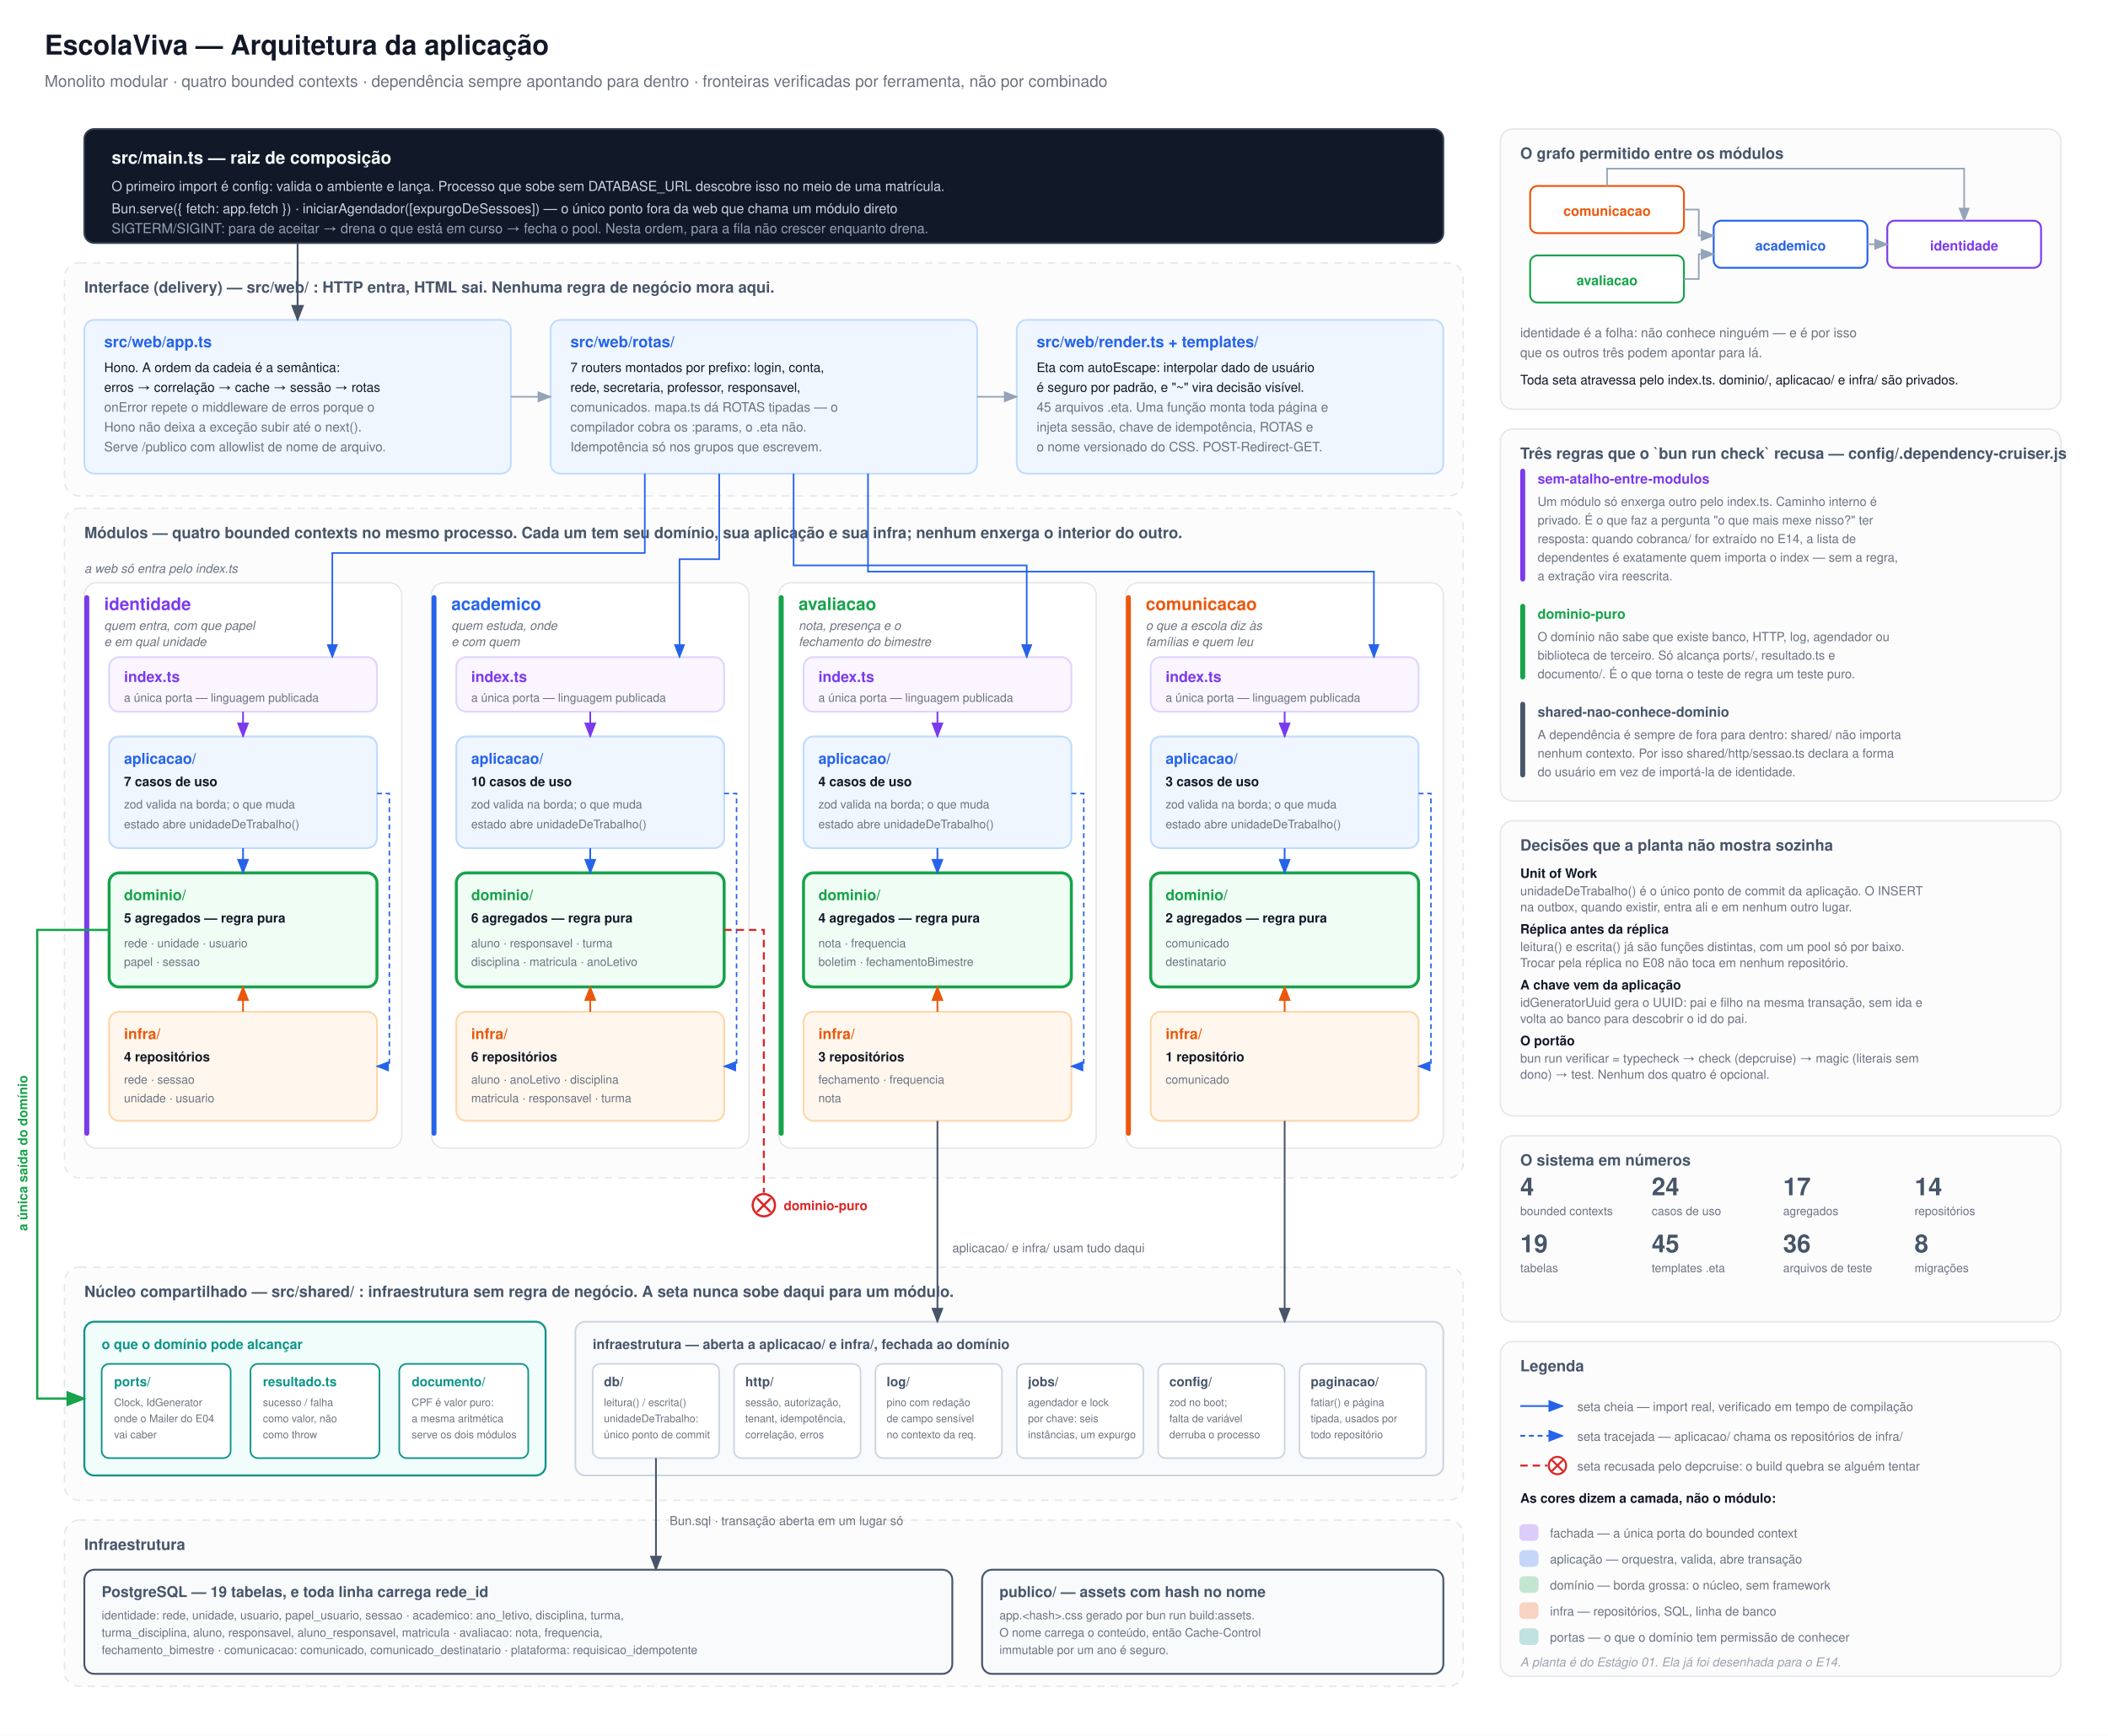
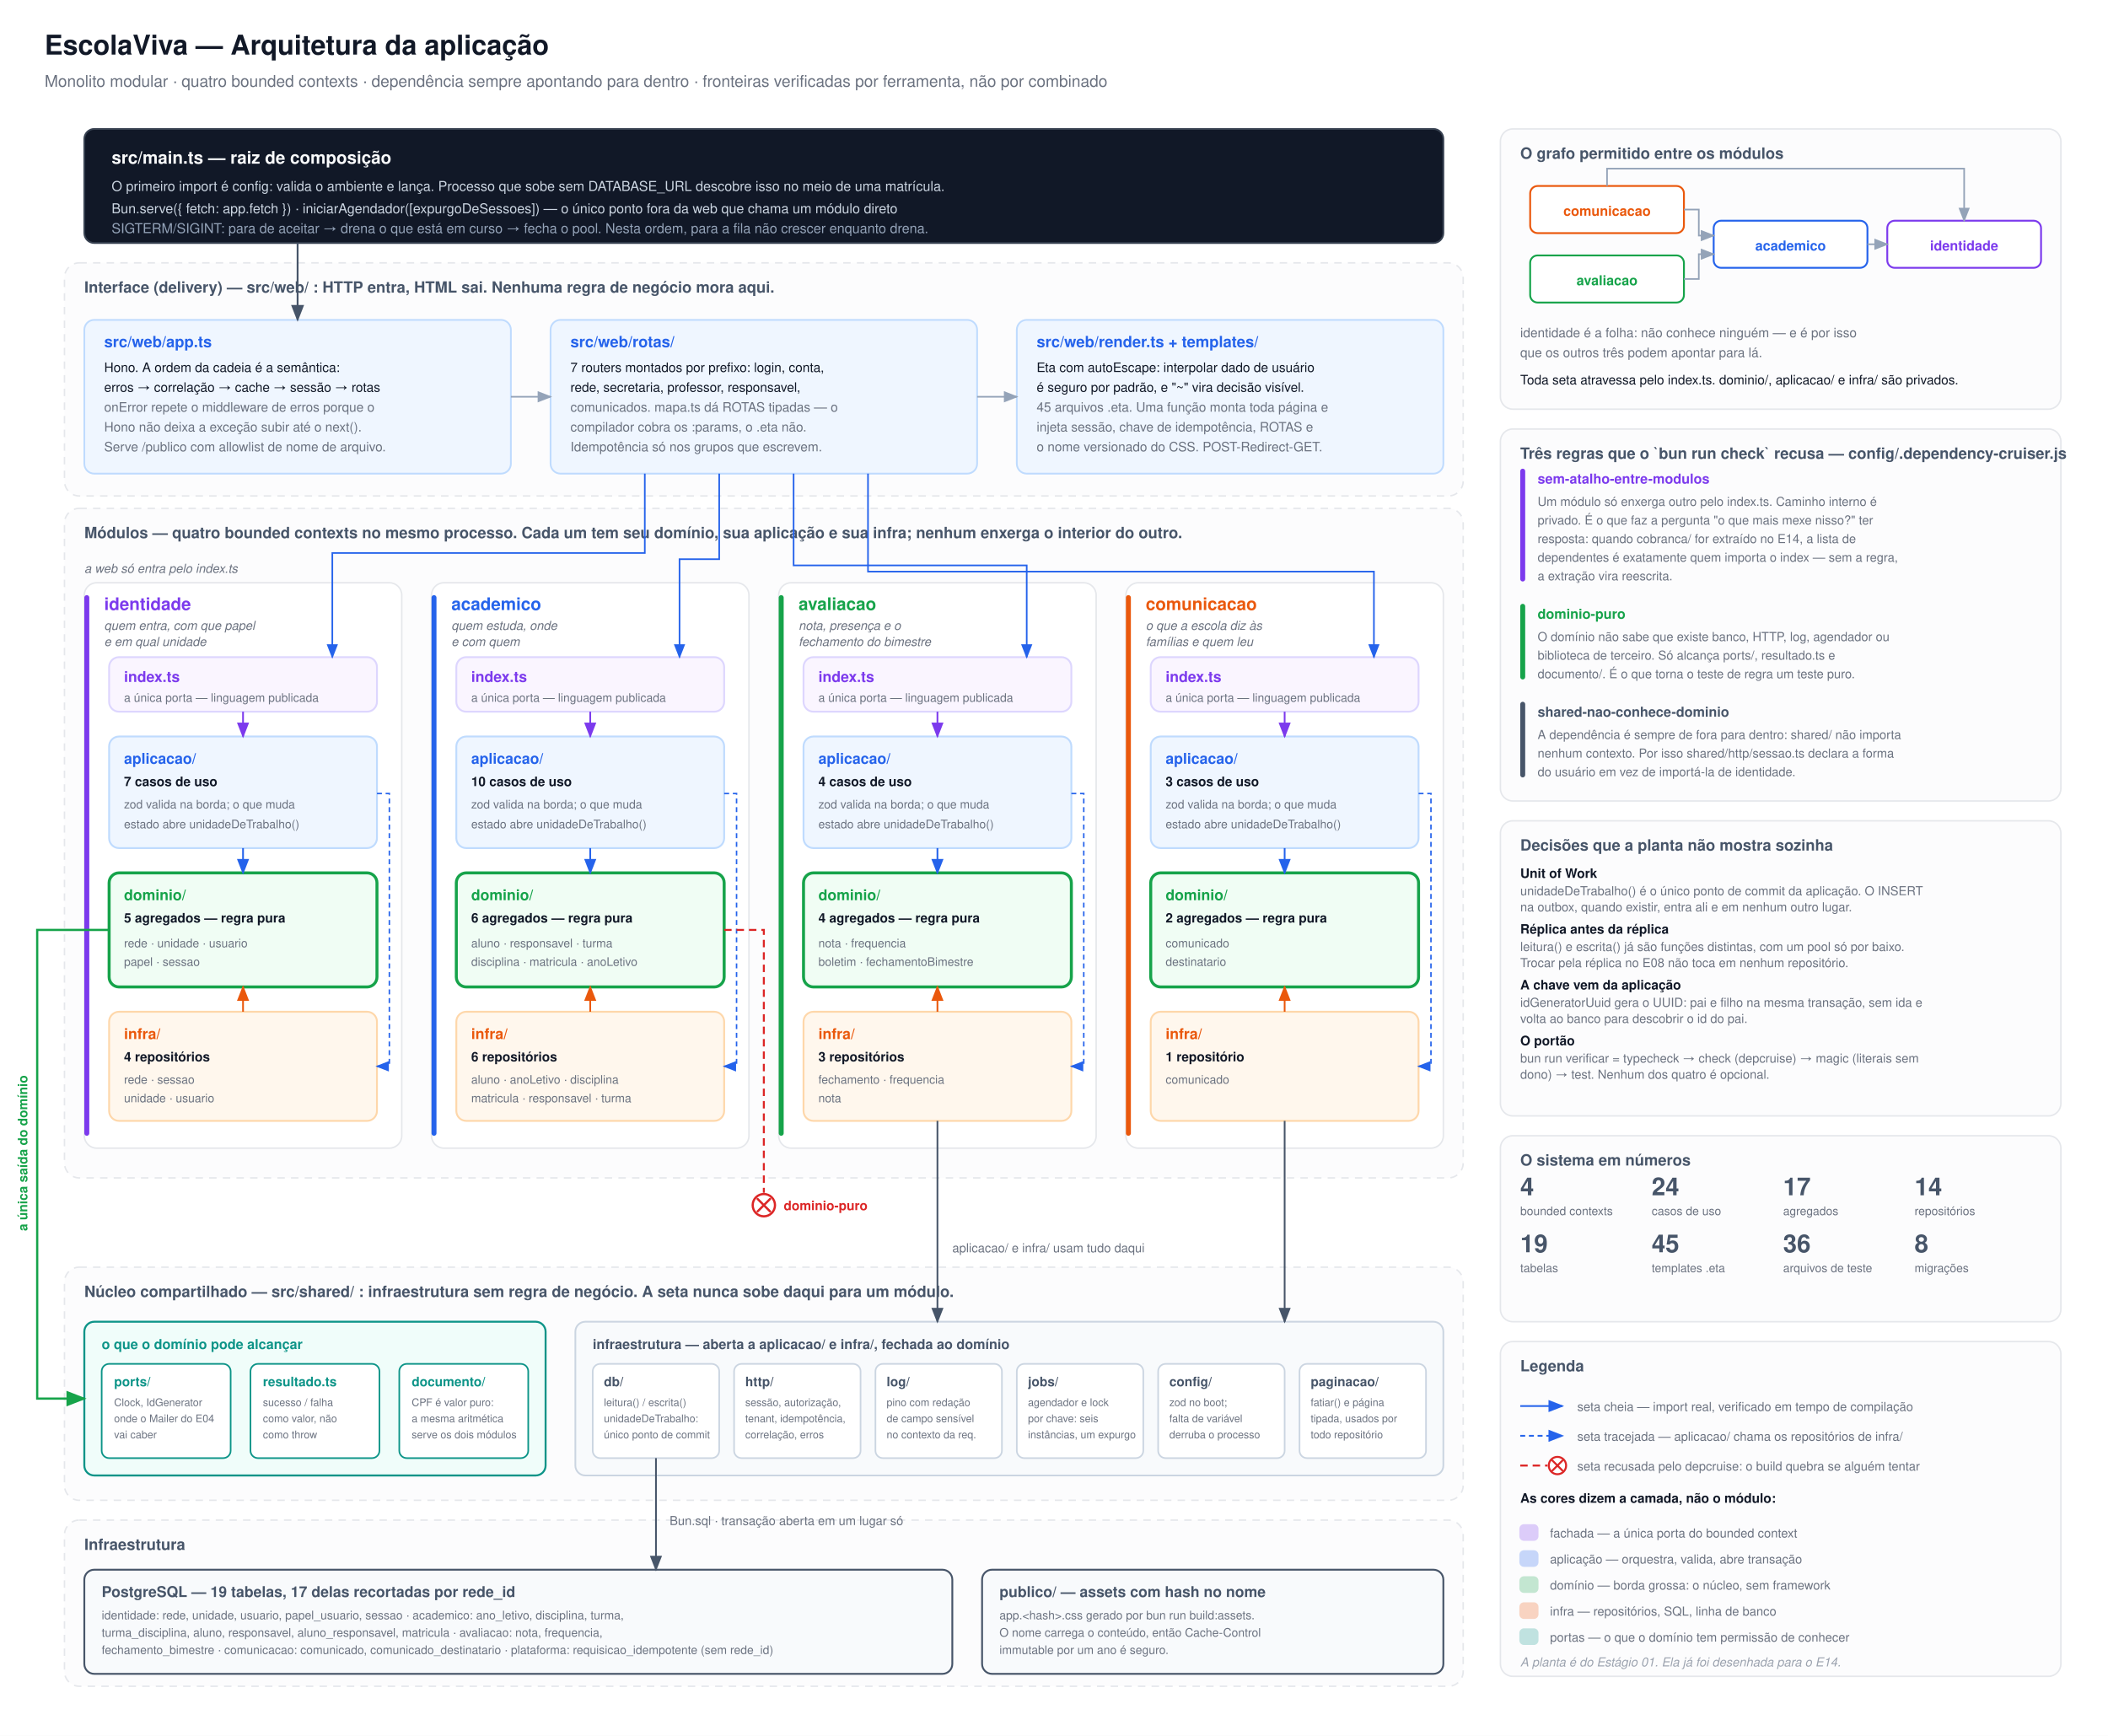
<svg xmlns="http://www.w3.org/2000/svg" viewBox="0 0 1700 1400" width="1700" height="1400">
  <defs>
    <style>text { font-family: 'Helvetica Neue', Helvetica, Arial, sans-serif; }</style>
    <marker id="seta-94a3b8" markerWidth="9" markerHeight="7" refX="8" refY="3.5" orient="auto">
      <polygon points="0 0, 9 3.5, 0 7" fill="#94a3b8" />
    </marker>
    <marker id="seta-dc2626" markerWidth="9" markerHeight="7" refX="8" refY="3.5" orient="auto">
      <polygon points="0 0, 9 3.5, 0 7" fill="#dc2626" />
    </marker>
    <marker id="seta-0d9488" markerWidth="9" markerHeight="7" refX="8" refY="3.5" orient="auto">
      <polygon points="0 0, 9 3.5, 0 7" fill="#0d9488" />
    </marker>
    <marker id="seta-2563eb" markerWidth="9" markerHeight="7" refX="8" refY="3.5" orient="auto">
      <polygon points="0 0, 9 3.5, 0 7" fill="#2563eb" />
    </marker>
    <marker id="seta-7c3aed" markerWidth="9" markerHeight="7" refX="8" refY="3.5" orient="auto">
      <polygon points="0 0, 9 3.5, 0 7" fill="#7c3aed" />
    </marker>
    <marker id="seta-16a34a" markerWidth="9" markerHeight="7" refX="8" refY="3.5" orient="auto">
      <polygon points="0 0, 9 3.5, 0 7" fill="#16a34a" />
    </marker>
    <marker id="seta-ea580c" markerWidth="9" markerHeight="7" refX="8" refY="3.5" orient="auto">
      <polygon points="0 0, 9 3.5, 0 7" fill="#ea580c" />
    </marker>
    <marker id="seta-475569" markerWidth="9" markerHeight="7" refX="8" refY="3.5" orient="auto">
      <polygon points="0 0, 9 3.5, 0 7" fill="#475569" />
    </marker>
    <marker id="seta-111827" markerWidth="9" markerHeight="7" refX="8" refY="3.5" orient="auto">
      <polygon points="0 0, 9 3.5, 0 7" fill="#111827" />
    </marker>
  </defs>
  <rect x="0" y="0" width="1700" height="1400" fill="#ffffff" />
  <text x="36" y="44" font-size="22" fill="#111827" font-weight="600" text-anchor="start">EscolaViva — Arquitetura da aplicação</text>
  <text x="36" y="70" font-size="13" fill="#6b7280" font-weight="400" text-anchor="start">Monolito modular · quatro bounded contexts · dependência sempre apontando para dentro · fronteiras verificadas por ferramenta, não por combinado</text>
  <rect x="68" y="104" width="1096" height="92" rx="8" ry="8" fill="#111827" stroke="#374151" stroke-width="1.4" />
  <text x="90" y="132" font-size="14" fill="#f9fafb" font-weight="600" text-anchor="start">src/main.ts — raiz de composição</text>
  <text x="90" y="154" font-size="11" fill="#cbd5e1" font-weight="400" text-anchor="start">O primeiro import é config: valida o ambiente e lança. Processo que sobe sem DATABASE_URL descobre isso no meio de uma matrícula.</text>
  <text x="90" y="172" font-size="11" fill="#cbd5e1" font-weight="400" text-anchor="start">Bun.serve({ fetch: app.fetch })   ·   iniciarAgendador([expurgoDeSessoes]) — o único ponto fora da web que chama um módulo direto</text>
  <text x="90" y="188" font-size="11" fill="#94a3b8" font-weight="400" text-anchor="start">SIGTERM/SIGINT: para de aceitar → drena o que está em curso → fecha o pool. Nesta ordem, para a fila não crescer enquanto drena.</text>
  <rect x="52" y="212" width="1128" height="188" rx="12" ry="12" fill="#fcfcfd" stroke="#e5e7eb" stroke-width="1.2" stroke-dasharray="6,5" data-graph-role="container" />
  <text x="68" y="236" font-size="12.5" fill="#475569" font-weight="600" text-anchor="start">Interface (delivery) — src/web/ : HTTP entra, HTML sai. Nenhuma regra de negócio mora aqui.</text>
  <rect x="68" y="258" width="344" height="124" rx="8" ry="8" fill="#eff6ff" stroke="#bfdbfe" stroke-width="1.4" />
  <text x="84" y="280" font-size="12.5" fill="#2563eb" font-weight="600" text-anchor="start">src/web/app.ts</text>
  <text x="84" y="300" font-size="10.5" fill="#111827" font-weight="400" text-anchor="start">Hono. A ordem da cadeia é a semântica:</text>
  <text x="84" y="316" font-size="10.5" fill="#111827" font-weight="400" text-anchor="start">erros → correlação → cache → sessão → rotas</text>
  <text x="84" y="332" font-size="10.5" fill="#6b7280" font-weight="400" text-anchor="start">onError repete o middleware de erros porque o</text>
  <text x="84" y="348" font-size="10.5" fill="#6b7280" font-weight="400" text-anchor="start">Hono não deixa a exceção subir até o next().</text>
  <text x="84" y="364" font-size="10.5" fill="#6b7280" font-weight="400" text-anchor="start">Serve /publico com allowlist de nome de arquivo.</text>
  <rect x="444" y="258" width="344" height="124" rx="8" ry="8" fill="#eff6ff" stroke="#bfdbfe" stroke-width="1.4" />
  <text x="460" y="280" font-size="12.5" fill="#2563eb" font-weight="600" text-anchor="start">src/web/rotas/</text>
  <text x="460" y="300" font-size="10.5" fill="#111827" font-weight="400" text-anchor="start">7 routers montados por prefixo: login, conta,</text>
  <text x="460" y="316" font-size="10.5" fill="#111827" font-weight="400" text-anchor="start">rede, secretaria, professor, responsavel,</text>
  <text x="460" y="332" font-size="10.5" fill="#6b7280" font-weight="400" text-anchor="start">comunicados. mapa.ts dá ROTAS tipadas — o</text>
  <text x="460" y="348" font-size="10.5" fill="#6b7280" font-weight="400" text-anchor="start">compilador cobra os :params, o .eta não.</text>
  <text x="460" y="364" font-size="10.5" fill="#6b7280" font-weight="400" text-anchor="start">Idempotência só nos grupos que escrevem.</text>
  <rect x="820" y="258" width="344" height="124" rx="8" ry="8" fill="#eff6ff" stroke="#bfdbfe" stroke-width="1.4" />
  <text x="836" y="280" font-size="12.5" fill="#2563eb" font-weight="600" text-anchor="start">src/web/render.ts + templates/</text>
  <text x="836" y="300" font-size="10.5" fill="#111827" font-weight="400" text-anchor="start">Eta com autoEscape: interpolar dado de usuário</text>
  <text x="836" y="316" font-size="10.5" fill="#111827" font-weight="400" text-anchor="start">é seguro por padrão, e "~" vira decisão visível.</text>
  <text x="836" y="332" font-size="10.5" fill="#6b7280" font-weight="400" text-anchor="start">45 arquivos .eta. Uma função monta toda página e</text>
  <text x="836" y="348" font-size="10.5" fill="#6b7280" font-weight="400" text-anchor="start">injeta sessão, chave de idempotência, ROTAS e</text>
  <text x="836" y="364" font-size="10.5" fill="#6b7280" font-weight="400" text-anchor="start">o nome versionado do CSS. POST-Redirect-GET.</text>
  <path d="M 240,196 V 258" fill="none" stroke="#475569" stroke-width="1.5" marker-end="url(#seta-475569)" />
  <path d="M 412,320 H 444" fill="none" stroke="#94a3b8" stroke-width="1.3" marker-end="url(#seta-94a3b8)" />
  <path d="M 788,320 H 820" fill="none" stroke="#94a3b8" stroke-width="1.3" marker-end="url(#seta-94a3b8)" />
  <rect x="52" y="410" width="1128" height="540" rx="12" ry="12" fill="#fcfcfd" stroke="#e5e7eb" stroke-width="1.2" stroke-dasharray="6,5" data-graph-role="container" />
  <text x="68" y="434" font-size="12.5" fill="#475569" font-weight="600" text-anchor="start">Módulos — quatro bounded contexts no mesmo processo. Cada um tem seu domínio, sua aplicação e sua infra; nenhum enxerga o interior do outro.</text>
  <rect x="68" y="470" width="256" height="456" rx="10" ry="10" fill="#ffffff" stroke="#e5e7eb" stroke-width="1.2" data-graph-role="container" />
  <path d="M 70,482 V 914" stroke="#7c3aed" stroke-width="4" stroke-linecap="round" />
  <text x="84" y="492" font-size="14" fill="#7c3aed" font-weight="600" text-anchor="start">identidade</text>
  <text x="84" y="508" font-size="10" fill="#6b7280" font-weight="400" text-anchor="start" font-style="italic">quem entra, com que papel</text>
  <text x="84" y="521" font-size="10" fill="#6b7280" font-weight="400" text-anchor="start" font-style="italic">e em qual unidade</text>
  <rect x="88" y="530" width="216" height="44" rx="8" ry="8" fill="#faf5ff" stroke="#ddd6fe" stroke-width="1.5" />
  <text x="100" y="550" font-size="12" fill="#7c3aed" font-weight="600" text-anchor="start" font-family="ui-monospace, SFMono-Regular, Menlo, monospace">index.ts</text>
  <text x="100" y="566" font-size="9.5" fill="#6b7280" font-weight="400" text-anchor="start">a única porta — linguagem publicada</text>
  <rect x="88" y="594" width="216" height="90" rx="8" ry="8" fill="#eff6ff" stroke="#bfdbfe" stroke-width="1.5" />
  <text x="100" y="616" font-size="12" fill="#2563eb" font-weight="600" text-anchor="start" font-family="ui-monospace, SFMono-Regular, Menlo, monospace">aplicacao/</text>
  <text x="100" y="634" font-size="10.5" fill="#111827" font-weight="600" text-anchor="start">7 casos de uso</text>
  <text x="100" y="652" font-size="9.5" fill="#6b7280" font-weight="400" text-anchor="start">zod valida na borda; o que muda</text>
  <text x="100" y="668" font-size="9.5" fill="#6b7280" font-weight="400" text-anchor="start">estado abre unidadeDeTrabalho()</text>
  <rect x="88" y="704" width="216" height="92" rx="8" ry="8" fill="#f0fdf4" stroke="#16a34a" stroke-width="2.4" />
  <text x="100" y="726" font-size="12" fill="#16a34a" font-weight="600" text-anchor="start" font-family="ui-monospace, SFMono-Regular, Menlo, monospace">dominio/</text>
  <text x="100" y="744" font-size="10.5" fill="#111827" font-weight="600" text-anchor="start">5 agregados — regra pura</text>
  <text x="100" y="764" font-size="9.5" fill="#6b7280" font-weight="400" text-anchor="start">rede · unidade · usuario</text>
  <text x="100" y="779" font-size="9.5" fill="#6b7280" font-weight="400" text-anchor="start">papel · sessao</text>
  <rect x="88" y="816" width="216" height="88" rx="8" ry="8" fill="#fff7ed" stroke="#fed7aa" stroke-width="1.5" />
  <text x="100" y="838" font-size="12" fill="#ea580c" font-weight="600" text-anchor="start" font-family="ui-monospace, SFMono-Regular, Menlo, monospace">infra/</text>
  <text x="100" y="856" font-size="10.5" fill="#111827" font-weight="600" text-anchor="start">4 repositórios</text>
  <text x="100" y="874" font-size="9.5" fill="#6b7280" font-weight="400" text-anchor="start">rede · sessao</text>
  <text x="100" y="889" font-size="9.5" fill="#6b7280" font-weight="400" text-anchor="start">unidade · usuario</text>
  <path d="M 196,574 V 594" fill="none" stroke="#7c3aed" stroke-width="1.4" marker-end="url(#seta-7c3aed)" />
  <path d="M 196,684 V 704" fill="none" stroke="#2563eb" stroke-width="1.4" marker-end="url(#seta-2563eb)" />
  <path d="M 196,816 V 796" fill="none" stroke="#ea580c" stroke-width="1.4" marker-end="url(#seta-ea580c)" />
  <path d="M 304,640 H 314 V 860 H 304" fill="none" stroke="#2563eb" stroke-width="1.2" stroke-dasharray="4,3" marker-end="url(#seta-2563eb)" />
  <path d="M 520,382 V 446 H 268 V 530" fill="none" stroke="#2563eb" stroke-width="1.3" marker-end="url(#seta-2563eb)" />
  <rect x="348" y="470" width="256" height="456" rx="10" ry="10" fill="#ffffff" stroke="#e5e7eb" stroke-width="1.2" data-graph-role="container" />
  <path d="M 350,482 V 914" stroke="#2563eb" stroke-width="4" stroke-linecap="round" />
  <text x="364" y="492" font-size="14" fill="#2563eb" font-weight="600" text-anchor="start">academico</text>
  <text x="364" y="508" font-size="10" fill="#6b7280" font-weight="400" text-anchor="start" font-style="italic">quem estuda, onde</text>
  <text x="364" y="521" font-size="10" fill="#6b7280" font-weight="400" text-anchor="start" font-style="italic">e com quem</text>
  <rect x="368" y="530" width="216" height="44" rx="8" ry="8" fill="#faf5ff" stroke="#ddd6fe" stroke-width="1.5" />
  <text x="380" y="550" font-size="12" fill="#7c3aed" font-weight="600" text-anchor="start" font-family="ui-monospace, SFMono-Regular, Menlo, monospace">index.ts</text>
  <text x="380" y="566" font-size="9.5" fill="#6b7280" font-weight="400" text-anchor="start">a única porta — linguagem publicada</text>
  <rect x="368" y="594" width="216" height="90" rx="8" ry="8" fill="#eff6ff" stroke="#bfdbfe" stroke-width="1.5" />
  <text x="380" y="616" font-size="12" fill="#2563eb" font-weight="600" text-anchor="start" font-family="ui-monospace, SFMono-Regular, Menlo, monospace">aplicacao/</text>
  <text x="380" y="634" font-size="10.5" fill="#111827" font-weight="600" text-anchor="start">10 casos de uso</text>
  <text x="380" y="652" font-size="9.5" fill="#6b7280" font-weight="400" text-anchor="start">zod valida na borda; o que muda</text>
  <text x="380" y="668" font-size="9.5" fill="#6b7280" font-weight="400" text-anchor="start">estado abre unidadeDeTrabalho()</text>
  <rect x="368" y="704" width="216" height="92" rx="8" ry="8" fill="#f0fdf4" stroke="#16a34a" stroke-width="2.4" />
  <text x="380" y="726" font-size="12" fill="#16a34a" font-weight="600" text-anchor="start" font-family="ui-monospace, SFMono-Regular, Menlo, monospace">dominio/</text>
  <text x="380" y="744" font-size="10.5" fill="#111827" font-weight="600" text-anchor="start">6 agregados — regra pura</text>
  <text x="380" y="764" font-size="9.5" fill="#6b7280" font-weight="400" text-anchor="start">aluno · responsavel · turma</text>
  <text x="380" y="779" font-size="9.5" fill="#6b7280" font-weight="400" text-anchor="start">disciplina · matricula · anoLetivo</text>
  <rect x="368" y="816" width="216" height="88" rx="8" ry="8" fill="#fff7ed" stroke="#fed7aa" stroke-width="1.5" />
  <text x="380" y="838" font-size="12" fill="#ea580c" font-weight="600" text-anchor="start" font-family="ui-monospace, SFMono-Regular, Menlo, monospace">infra/</text>
  <text x="380" y="856" font-size="10.5" fill="#111827" font-weight="600" text-anchor="start">6 repositórios</text>
  <text x="380" y="874" font-size="9.5" fill="#6b7280" font-weight="400" text-anchor="start">aluno · anoLetivo · disciplina</text>
  <text x="380" y="889" font-size="9.5" fill="#6b7280" font-weight="400" text-anchor="start">matricula · responsavel · turma</text>
  <path d="M 476,574 V 594" fill="none" stroke="#7c3aed" stroke-width="1.4" marker-end="url(#seta-7c3aed)" />
  <path d="M 476,684 V 704" fill="none" stroke="#2563eb" stroke-width="1.4" marker-end="url(#seta-2563eb)" />
  <path d="M 476,816 V 796" fill="none" stroke="#ea580c" stroke-width="1.4" marker-end="url(#seta-ea580c)" />
  <path d="M 584,640 H 594 V 860 H 584" fill="none" stroke="#2563eb" stroke-width="1.2" stroke-dasharray="4,3" marker-end="url(#seta-2563eb)" />
  <path d="M 580,382 V 451 H 548 V 530" fill="none" stroke="#2563eb" stroke-width="1.3" marker-end="url(#seta-2563eb)" />
  <rect x="628" y="470" width="256" height="456" rx="10" ry="10" fill="#ffffff" stroke="#e5e7eb" stroke-width="1.2" data-graph-role="container" />
  <path d="M 630,482 V 914" stroke="#16a34a" stroke-width="4" stroke-linecap="round" />
  <text x="644" y="492" font-size="14" fill="#16a34a" font-weight="600" text-anchor="start">avaliacao</text>
  <text x="644" y="508" font-size="10" fill="#6b7280" font-weight="400" text-anchor="start" font-style="italic">nota, presença e o</text>
  <text x="644" y="521" font-size="10" fill="#6b7280" font-weight="400" text-anchor="start" font-style="italic">fechamento do bimestre</text>
  <rect x="648" y="530" width="216" height="44" rx="8" ry="8" fill="#faf5ff" stroke="#ddd6fe" stroke-width="1.5" />
  <text x="660" y="550" font-size="12" fill="#7c3aed" font-weight="600" text-anchor="start" font-family="ui-monospace, SFMono-Regular, Menlo, monospace">index.ts</text>
  <text x="660" y="566" font-size="9.5" fill="#6b7280" font-weight="400" text-anchor="start">a única porta — linguagem publicada</text>
  <rect x="648" y="594" width="216" height="90" rx="8" ry="8" fill="#eff6ff" stroke="#bfdbfe" stroke-width="1.5" />
  <text x="660" y="616" font-size="12" fill="#2563eb" font-weight="600" text-anchor="start" font-family="ui-monospace, SFMono-Regular, Menlo, monospace">aplicacao/</text>
  <text x="660" y="634" font-size="10.5" fill="#111827" font-weight="600" text-anchor="start">4 casos de uso</text>
  <text x="660" y="652" font-size="9.5" fill="#6b7280" font-weight="400" text-anchor="start">zod valida na borda; o que muda</text>
  <text x="660" y="668" font-size="9.5" fill="#6b7280" font-weight="400" text-anchor="start">estado abre unidadeDeTrabalho()</text>
  <rect x="648" y="704" width="216" height="92" rx="8" ry="8" fill="#f0fdf4" stroke="#16a34a" stroke-width="2.4" />
  <text x="660" y="726" font-size="12" fill="#16a34a" font-weight="600" text-anchor="start" font-family="ui-monospace, SFMono-Regular, Menlo, monospace">dominio/</text>
  <text x="660" y="744" font-size="10.5" fill="#111827" font-weight="600" text-anchor="start">4 agregados — regra pura</text>
  <text x="660" y="764" font-size="9.5" fill="#6b7280" font-weight="400" text-anchor="start">nota · frequencia</text>
  <text x="660" y="779" font-size="9.5" fill="#6b7280" font-weight="400" text-anchor="start">boletim · fechamentoBimestre</text>
  <rect x="648" y="816" width="216" height="88" rx="8" ry="8" fill="#fff7ed" stroke="#fed7aa" stroke-width="1.5" />
  <text x="660" y="838" font-size="12" fill="#ea580c" font-weight="600" text-anchor="start" font-family="ui-monospace, SFMono-Regular, Menlo, monospace">infra/</text>
  <text x="660" y="856" font-size="10.5" fill="#111827" font-weight="600" text-anchor="start">3 repositórios</text>
  <text x="660" y="874" font-size="9.5" fill="#6b7280" font-weight="400" text-anchor="start">fechamento · frequencia</text>
  <text x="660" y="889" font-size="9.5" fill="#6b7280" font-weight="400" text-anchor="start">nota</text>
  <path d="M 756,574 V 594" fill="none" stroke="#7c3aed" stroke-width="1.4" marker-end="url(#seta-7c3aed)" />
  <path d="M 756,684 V 704" fill="none" stroke="#2563eb" stroke-width="1.4" marker-end="url(#seta-2563eb)" />
  <path d="M 756,816 V 796" fill="none" stroke="#ea580c" stroke-width="1.4" marker-end="url(#seta-ea580c)" />
  <path d="M 864,640 H 874 V 860 H 864" fill="none" stroke="#2563eb" stroke-width="1.2" stroke-dasharray="4,3" marker-end="url(#seta-2563eb)" />
  <path d="M 640,382 V 456 H 828 V 530" fill="none" stroke="#2563eb" stroke-width="1.3" marker-end="url(#seta-2563eb)" />
  <rect x="908" y="470" width="256" height="456" rx="10" ry="10" fill="#ffffff" stroke="#e5e7eb" stroke-width="1.2" data-graph-role="container" />
  <path d="M 910,482 V 914" stroke="#ea580c" stroke-width="4" stroke-linecap="round" />
  <text x="924" y="492" font-size="14" fill="#ea580c" font-weight="600" text-anchor="start">comunicacao</text>
  <text x="924" y="508" font-size="10" fill="#6b7280" font-weight="400" text-anchor="start" font-style="italic">o que a escola diz às</text>
  <text x="924" y="521" font-size="10" fill="#6b7280" font-weight="400" text-anchor="start" font-style="italic">famílias e quem leu</text>
  <rect x="928" y="530" width="216" height="44" rx="8" ry="8" fill="#faf5ff" stroke="#ddd6fe" stroke-width="1.5" />
  <text x="940" y="550" font-size="12" fill="#7c3aed" font-weight="600" text-anchor="start" font-family="ui-monospace, SFMono-Regular, Menlo, monospace">index.ts</text>
  <text x="940" y="566" font-size="9.5" fill="#6b7280" font-weight="400" text-anchor="start">a única porta — linguagem publicada</text>
  <rect x="928" y="594" width="216" height="90" rx="8" ry="8" fill="#eff6ff" stroke="#bfdbfe" stroke-width="1.5" />
  <text x="940" y="616" font-size="12" fill="#2563eb" font-weight="600" text-anchor="start" font-family="ui-monospace, SFMono-Regular, Menlo, monospace">aplicacao/</text>
  <text x="940" y="634" font-size="10.5" fill="#111827" font-weight="600" text-anchor="start">3 casos de uso</text>
  <text x="940" y="652" font-size="9.5" fill="#6b7280" font-weight="400" text-anchor="start">zod valida na borda; o que muda</text>
  <text x="940" y="668" font-size="9.5" fill="#6b7280" font-weight="400" text-anchor="start">estado abre unidadeDeTrabalho()</text>
  <rect x="928" y="704" width="216" height="92" rx="8" ry="8" fill="#f0fdf4" stroke="#16a34a" stroke-width="2.4" />
  <text x="940" y="726" font-size="12" fill="#16a34a" font-weight="600" text-anchor="start" font-family="ui-monospace, SFMono-Regular, Menlo, monospace">dominio/</text>
  <text x="940" y="744" font-size="10.5" fill="#111827" font-weight="600" text-anchor="start">2 agregados — regra pura</text>
  <text x="940" y="764" font-size="9.5" fill="#6b7280" font-weight="400" text-anchor="start">comunicado</text>
  <text x="940" y="779" font-size="9.5" fill="#6b7280" font-weight="400" text-anchor="start">destinatario</text>
  <rect x="928" y="816" width="216" height="88" rx="8" ry="8" fill="#fff7ed" stroke="#fed7aa" stroke-width="1.5" />
  <text x="940" y="838" font-size="12" fill="#ea580c" font-weight="600" text-anchor="start" font-family="ui-monospace, SFMono-Regular, Menlo, monospace">infra/</text>
  <text x="940" y="856" font-size="10.5" fill="#111827" font-weight="600" text-anchor="start">1 repositório</text>
  <text x="940" y="874" font-size="9.5" fill="#6b7280" font-weight="400" text-anchor="start">comunicado</text>
  <path d="M 1036,574 V 594" fill="none" stroke="#7c3aed" stroke-width="1.4" marker-end="url(#seta-7c3aed)" />
  <path d="M 1036,684 V 704" fill="none" stroke="#2563eb" stroke-width="1.4" marker-end="url(#seta-2563eb)" />
  <path d="M 1036,816 V 796" fill="none" stroke="#ea580c" stroke-width="1.4" marker-end="url(#seta-ea580c)" />
  <path d="M 1144,640 H 1154 V 860 H 1144" fill="none" stroke="#2563eb" stroke-width="1.2" stroke-dasharray="4,3" marker-end="url(#seta-2563eb)" />
  <path d="M 700,382 V 461 H 1108 V 530" fill="none" stroke="#2563eb" stroke-width="1.3" marker-end="url(#seta-2563eb)" />
  <text x="68" y="462" font-size="10" fill="#6b7280" font-weight="400" text-anchor="start" font-style="italic">a web só entra pelo index.ts</text>
  <rect x="52" y="1022" width="1128" height="188" rx="12" ry="12" fill="#fcfcfd" stroke="#e5e7eb" stroke-width="1.2" stroke-dasharray="6,5" data-graph-role="container" />
  <text x="68" y="1046" font-size="12.5" fill="#475569" font-weight="600" text-anchor="start">Núcleo compartilhado — src/shared/ : infraestrutura sem regra de negócio. A seta nunca sobe daqui para um módulo.</text>
  <rect x="68" y="1066" width="372" height="124" rx="8" ry="8" fill="#f0fdfa" stroke="#0d9488" stroke-width="1.6" data-graph-role="container" />
  <text x="82" y="1088" font-size="11" fill="#0d9488" font-weight="600" text-anchor="start">o que o domínio pode alcançar</text>
  <rect x="82" y="1100" width="104" height="76" rx="6" ry="6" fill="#ffffff" stroke="#0d9488" stroke-width="1.3" />
  <text x="92" y="1118" font-size="10.5" fill="#0d9488" font-weight="600" text-anchor="start" font-family="ui-monospace, SFMono-Regular, Menlo, monospace">ports/</text>
  <text x="92" y="1134" font-size="8.5" fill="#6b7280" font-weight="400" text-anchor="start">Clock, IdGenerator</text>
  <text x="92" y="1147" font-size="8.5" fill="#6b7280" font-weight="400" text-anchor="start">onde o Mailer do E04</text>
  <text x="92" y="1160" font-size="8.5" fill="#6b7280" font-weight="400" text-anchor="start">vai caber</text>
  <rect x="202" y="1100" width="104" height="76" rx="6" ry="6" fill="#ffffff" stroke="#0d9488" stroke-width="1.3" />
  <text x="212" y="1118" font-size="10.5" fill="#0d9488" font-weight="600" text-anchor="start" font-family="ui-monospace, SFMono-Regular, Menlo, monospace">resultado.ts</text>
  <text x="212" y="1134" font-size="8.5" fill="#6b7280" font-weight="400" text-anchor="start">sucesso / falha</text>
  <text x="212" y="1147" font-size="8.5" fill="#6b7280" font-weight="400" text-anchor="start">como valor, não</text>
  <text x="212" y="1160" font-size="8.5" fill="#6b7280" font-weight="400" text-anchor="start">como throw</text>
  <rect x="322" y="1100" width="104" height="76" rx="6" ry="6" fill="#ffffff" stroke="#0d9488" stroke-width="1.3" />
  <text x="332" y="1118" font-size="10.5" fill="#0d9488" font-weight="600" text-anchor="start" font-family="ui-monospace, SFMono-Regular, Menlo, monospace">documento/</text>
  <text x="332" y="1134" font-size="8.5" fill="#6b7280" font-weight="400" text-anchor="start">CPF é valor puro:</text>
  <text x="332" y="1147" font-size="8.5" fill="#6b7280" font-weight="400" text-anchor="start">a mesma aritmética</text>
  <text x="332" y="1160" font-size="8.5" fill="#6b7280" font-weight="400" text-anchor="start">serve os dois módulos</text>
  <rect x="464" y="1066" width="700" height="124" rx="8" ry="8" fill="#f8fafc" stroke="#cbd5e1" stroke-width="1.4" data-graph-role="container" />
  <text x="478" y="1088" font-size="11" fill="#475569" font-weight="600" text-anchor="start">infraestrutura — aberta a aplicacao/ e infra/, fechada ao domínio</text>
  <rect x="478" y="1100" width="102" height="76" rx="6" ry="6" fill="#ffffff" stroke="#cbd5e1" stroke-width="1.3" />
  <text x="487" y="1118" font-size="10.5" fill="#475569" font-weight="600" text-anchor="start" font-family="ui-monospace, SFMono-Regular, Menlo, monospace">db/</text>
  <text x="487" y="1134" font-size="8.5" fill="#6b7280" font-weight="400" text-anchor="start">leitura() / escrita()</text>
  <text x="487" y="1147" font-size="8.5" fill="#6b7280" font-weight="400" text-anchor="start">unidadeDeTrabalho:</text>
  <text x="487" y="1160" font-size="8.5" fill="#6b7280" font-weight="400" text-anchor="start">único ponto de commit</text>
  <rect x="592" y="1100" width="102" height="76" rx="6" ry="6" fill="#ffffff" stroke="#cbd5e1" stroke-width="1.3" />
  <text x="601" y="1118" font-size="10.5" fill="#475569" font-weight="600" text-anchor="start" font-family="ui-monospace, SFMono-Regular, Menlo, monospace">http/</text>
  <text x="601" y="1134" font-size="8.5" fill="#6b7280" font-weight="400" text-anchor="start">sessão, autorização,</text>
  <text x="601" y="1147" font-size="8.5" fill="#6b7280" font-weight="400" text-anchor="start">tenant, idempotência,</text>
  <text x="601" y="1160" font-size="8.5" fill="#6b7280" font-weight="400" text-anchor="start">correlação, erros</text>
  <rect x="706" y="1100" width="102" height="76" rx="6" ry="6" fill="#ffffff" stroke="#cbd5e1" stroke-width="1.3" />
  <text x="715" y="1118" font-size="10.5" fill="#475569" font-weight="600" text-anchor="start" font-family="ui-monospace, SFMono-Regular, Menlo, monospace">log/</text>
  <text x="715" y="1134" font-size="8.5" fill="#6b7280" font-weight="400" text-anchor="start">pino com redação</text>
  <text x="715" y="1147" font-size="8.5" fill="#6b7280" font-weight="400" text-anchor="start">de campo sensível</text>
  <text x="715" y="1160" font-size="8.5" fill="#6b7280" font-weight="400" text-anchor="start">no contexto da req.</text>
  <rect x="820" y="1100" width="102" height="76" rx="6" ry="6" fill="#ffffff" stroke="#cbd5e1" stroke-width="1.3" />
  <text x="829" y="1118" font-size="10.5" fill="#475569" font-weight="600" text-anchor="start" font-family="ui-monospace, SFMono-Regular, Menlo, monospace">jobs/</text>
  <text x="829" y="1134" font-size="8.5" fill="#6b7280" font-weight="400" text-anchor="start">agendador e lock</text>
  <text x="829" y="1147" font-size="8.5" fill="#6b7280" font-weight="400" text-anchor="start">por chave: seis</text>
  <text x="829" y="1160" font-size="8.5" fill="#6b7280" font-weight="400" text-anchor="start">instâncias, um expurgo</text>
  <rect x="934" y="1100" width="102" height="76" rx="6" ry="6" fill="#ffffff" stroke="#cbd5e1" stroke-width="1.3" />
  <text x="943" y="1118" font-size="10.5" fill="#475569" font-weight="600" text-anchor="start" font-family="ui-monospace, SFMono-Regular, Menlo, monospace">config/</text>
  <text x="943" y="1134" font-size="8.5" fill="#6b7280" font-weight="400" text-anchor="start">zod no boot;</text>
  <text x="943" y="1147" font-size="8.5" fill="#6b7280" font-weight="400" text-anchor="start">falta de variável</text>
  <text x="943" y="1160" font-size="8.5" fill="#6b7280" font-weight="400" text-anchor="start">derruba o processo</text>
  <rect x="1048" y="1100" width="102" height="76" rx="6" ry="6" fill="#ffffff" stroke="#cbd5e1" stroke-width="1.3" />
  <text x="1057" y="1118" font-size="10.5" fill="#475569" font-weight="600" text-anchor="start" font-family="ui-monospace, SFMono-Regular, Menlo, monospace">paginacao/</text>
  <text x="1057" y="1134" font-size="8.5" fill="#6b7280" font-weight="400" text-anchor="start">fatiar() e página</text>
  <text x="1057" y="1147" font-size="8.5" fill="#6b7280" font-weight="400" text-anchor="start">tipada, usados por</text>
  <text x="1057" y="1160" font-size="8.5" fill="#6b7280" font-weight="400" text-anchor="start">todo repositório</text>
  <path d="M 88,750 H 30 V 1128 H 68" fill="none" stroke="#16a34a" stroke-width="1.8" marker-end="url(#seta-16a34a)" />
  <text x="22" y="930" font-size="10.5" fill="#16a34a" font-weight="600" text-anchor="middle" transform="rotate(-90 22 930)">a única saída do domínio</text>
  <path d="M 584,750 H 616 V 962" fill="none" stroke="#dc2626" stroke-width="1.6" stroke-dasharray="6,4" />
  <circle cx="616" cy="972" r="9" fill="#ffffff" stroke="#dc2626" stroke-width="1.8" />
  <path d="M 611,967 L 621,977 M 621,967 L 611,977" stroke="#dc2626" stroke-width="1.8" stroke-linecap="round" />
  <text x="632" y="976" font-size="10.5" fill="#dc2626" font-weight="600" text-anchor="start">dominio-puro</text>
  <path d="M 756,904 V 1066" fill="none" stroke="#475569" stroke-width="1.4" marker-end="url(#seta-475569)" />
  <path d="M 1036,904 V 1066" fill="none" stroke="#475569" stroke-width="1.4" marker-end="url(#seta-475569)" />
  <text x="768" y="1010" font-size="10" fill="#6b7280" font-weight="400" text-anchor="start">aplicacao/ e infra/ usam tudo daqui</text>
  <rect x="52" y="1226" width="1128" height="134" rx="12" ry="12" fill="#fcfcfd" stroke="#e5e7eb" stroke-width="1.2" stroke-dasharray="6,5" data-graph-role="container" />
  <text x="68" y="1250" font-size="12.5" fill="#475569" font-weight="600" text-anchor="start">Infraestrutura</text>
  <rect x="68" y="1266" width="700" height="84" rx="8" ry="8" fill="#f8fafc" stroke="#475569" stroke-width="1.5" />
-   <text x="82" y="1288" font-size="12" fill="#475569" font-weight="600" text-anchor="start">PostgreSQL — 19 tabelas, e toda linha carrega rede_id</text>
+   <text x="82" y="1288" font-size="12" fill="#475569" font-weight="600" text-anchor="start">PostgreSQL — 19 tabelas, 17 delas recortadas por rede_id</text>
  <text x="82" y="1306" font-size="9.5" fill="#6b7280" font-weight="400" text-anchor="start">identidade: rede, unidade, usuario, papel_usuario, sessao   ·   academico: ano_letivo, disciplina, turma,</text>
  <text x="82" y="1320" font-size="9.5" fill="#6b7280" font-weight="400" text-anchor="start">turma_disciplina, aluno, responsavel, aluno_responsavel, matricula   ·   avaliacao: nota, frequencia,</text>
-   <text x="82" y="1334" font-size="9.5" fill="#6b7280" font-weight="400" text-anchor="start">fechamento_bimestre   ·   comunicacao: comunicado, comunicado_destinatario   ·   plataforma: requisicao_idempotente</text>
+   <text x="82" y="1334" font-size="9.5" fill="#6b7280" font-weight="400" text-anchor="start">fechamento_bimestre   ·   comunicacao: comunicado, comunicado_destinatario   ·   plataforma: requisicao_idempotente (sem rede_id)</text>
  <rect x="792" y="1266" width="372" height="84" rx="8" ry="8" fill="#f8fafc" stroke="#475569" stroke-width="1.5" />
  <text x="806" y="1288" font-size="12" fill="#475569" font-weight="600" text-anchor="start">publico/ — assets com hash no nome</text>
  <text x="806" y="1306" font-size="9.5" fill="#6b7280" font-weight="400" text-anchor="start">app.&lt;hash&gt;.css gerado por bun run build:assets.</text>
  <text x="806" y="1320" font-size="9.5" fill="#6b7280" font-weight="400" text-anchor="start">O nome carrega o conteúdo, então Cache-Control</text>
  <text x="806" y="1334" font-size="9.5" fill="#6b7280" font-weight="400" text-anchor="start">immutable por um ano é seguro.</text>
  <path d="M 529,1176 V 1266" fill="none" stroke="#475569" stroke-width="1.4" marker-end="url(#seta-475569)" />
  <text x="540" y="1230" font-size="10" fill="#6b7280" font-weight="400" text-anchor="start">Bun.sql · transação aberta em um lugar só</text>
  <rect x="1210" y="104" width="452" height="226" rx="10" ry="10" fill="#fcfcfd" stroke="#e5e7eb" stroke-width="1.2" data-graph-role="container" />
  <text x="1226" y="128" font-size="12.5" fill="#475569" font-weight="600" text-anchor="start">O grafo permitido entre os módulos</text>
  <rect x="1234" y="150" width="124" height="38" rx="6" ry="6" fill="#ffffff" stroke="#ea580c" stroke-width="1.5" />
  <text x="1296" y="174" font-size="11" fill="#ea580c" font-weight="600" text-anchor="middle">comunicacao</text>
  <rect x="1234" y="206" width="124" height="38" rx="6" ry="6" fill="#ffffff" stroke="#16a34a" stroke-width="1.5" />
  <text x="1296" y="230" font-size="11" fill="#16a34a" font-weight="600" text-anchor="middle">avaliacao</text>
  <rect x="1382" y="178" width="124" height="38" rx="6" ry="6" fill="#ffffff" stroke="#2563eb" stroke-width="1.5" />
  <text x="1444" y="202" font-size="11" fill="#2563eb" font-weight="600" text-anchor="middle">academico</text>
  <rect x="1522" y="178" width="124" height="38" rx="6" ry="6" fill="#ffffff" stroke="#7c3aed" stroke-width="1.5" />
  <text x="1584" y="202" font-size="11" fill="#7c3aed" font-weight="600" text-anchor="middle">identidade</text>
  <path d="M 1358,169 H 1370 V 190 H 1382" fill="none" stroke="#94a3b8" stroke-width="1.3" marker-end="url(#seta-94a3b8)" />
  <path d="M 1358,225 H 1370 V 205 H 1382" fill="none" stroke="#94a3b8" stroke-width="1.3" marker-end="url(#seta-94a3b8)" />
  <path d="M 1506,197 H 1522" fill="none" stroke="#94a3b8" stroke-width="1.3" marker-end="url(#seta-94a3b8)" />
  <path d="M 1296,150 V 136 H 1584 V 178" fill="none" stroke="#94a3b8" stroke-width="1.3" marker-end="url(#seta-94a3b8)" />
  <text x="1226" y="272" font-size="10.5" fill="#6b7280" font-weight="400" text-anchor="start">identidade é a folha: não conhece ninguém — e é por isso</text>
  <text x="1226" y="288" font-size="10.5" fill="#6b7280" font-weight="400" text-anchor="start">que os outros três podem apontar para lá.</text>
  <text x="1226" y="310" font-size="10.5" fill="#111827" font-weight="400" text-anchor="start">Toda seta atravessa pelo index.ts. dominio/, aplicacao/ e infra/ são privados.</text>
  <rect x="1210" y="346" width="452" height="300" rx="10" ry="10" fill="#fcfcfd" stroke="#e5e7eb" stroke-width="1.2" data-graph-role="container" />
  <text x="1226" y="370" font-size="12.5" fill="#475569" font-weight="600" text-anchor="start">Três regras que o `bun run check` recusa — config/.dependency-cruiser.js</text>
  <rect x="1226" y="378" width="4" height="91" rx="2" fill="#7c3aed" />
  <text x="1240" y="390" font-size="11" fill="#7c3aed" font-weight="600" text-anchor="start" font-family="ui-monospace, SFMono-Regular, Menlo, monospace">sem-atalho-entre-modulos</text>
  <text x="1240" y="408" font-size="10" fill="#6b7280" font-weight="400" text-anchor="start">Um módulo só enxerga outro pelo index.ts. Caminho interno é</text>
  <text x="1240" y="423" font-size="10" fill="#6b7280" font-weight="400" text-anchor="start">privado. É o que faz a pergunta "o que mais mexe nisso?" ter</text>
  <text x="1240" y="438" font-size="10" fill="#6b7280" font-weight="400" text-anchor="start">resposta: quando cobranca/ for extraído no E14, a lista de</text>
  <text x="1240" y="453" font-size="10" fill="#6b7280" font-weight="400" text-anchor="start">dependentes é exatamente quem importa o index — sem a regra,</text>
  <text x="1240" y="468" font-size="10" fill="#6b7280" font-weight="400" text-anchor="start">a extração vira reescrita.</text>
  <rect x="1226" y="487" width="4" height="61" rx="2" fill="#16a34a" />
  <text x="1240" y="499" font-size="11" fill="#16a34a" font-weight="600" text-anchor="start" font-family="ui-monospace, SFMono-Regular, Menlo, monospace">dominio-puro</text>
  <text x="1240" y="517" font-size="10" fill="#6b7280" font-weight="400" text-anchor="start">O domínio não sabe que existe banco, HTTP, log, agendador ou</text>
  <text x="1240" y="532" font-size="10" fill="#6b7280" font-weight="400" text-anchor="start">biblioteca de terceiro. Só alcança ports/, resultado.ts e</text>
  <text x="1240" y="547" font-size="10" fill="#6b7280" font-weight="400" text-anchor="start">documento/. É o que torna o teste de regra um teste puro.</text>
  <rect x="1226" y="566" width="4" height="61" rx="2" fill="#475569" />
  <text x="1240" y="578" font-size="11" fill="#475569" font-weight="600" text-anchor="start" font-family="ui-monospace, SFMono-Regular, Menlo, monospace">shared-nao-conhece-dominio</text>
  <text x="1240" y="596" font-size="10" fill="#6b7280" font-weight="400" text-anchor="start">A dependência é sempre de fora para dentro: shared/ não importa</text>
  <text x="1240" y="611" font-size="10" fill="#6b7280" font-weight="400" text-anchor="start">nenhum contexto. Por isso shared/http/sessao.ts declara a forma</text>
  <text x="1240" y="626" font-size="10" fill="#6b7280" font-weight="400" text-anchor="start">do usuário em vez de importá-la de identidade.</text>
  <rect x="1210" y="662" width="452" height="238" rx="10" ry="10" fill="#fcfcfd" stroke="#e5e7eb" stroke-width="1.2" data-graph-role="container" />
  <text x="1226" y="686" font-size="12.5" fill="#475569" font-weight="600" text-anchor="start">Decisões que a planta não mostra sozinha</text>
  <text x="1226" y="708" font-size="10.5" fill="#111827" font-weight="600" text-anchor="start">Unit of Work</text>
  <text x="1226" y="722" font-size="10" fill="#6b7280" font-weight="400" text-anchor="start">unidadeDeTrabalho() é o único ponto de commit da aplicação. O INSERT</text>
  <text x="1226" y="735" font-size="10" fill="#6b7280" font-weight="400" text-anchor="start">na outbox, quando existir, entra ali e em nenhum outro lugar.</text>
  <text x="1226" y="753" font-size="10.5" fill="#111827" font-weight="600" text-anchor="start">Réplica antes da réplica</text>
  <text x="1226" y="767" font-size="10" fill="#6b7280" font-weight="400" text-anchor="start">leitura() e escrita() já são funções distintas, com um pool só por baixo.</text>
  <text x="1226" y="780" font-size="10" fill="#6b7280" font-weight="400" text-anchor="start">Trocar pela réplica no E08 não toca em nenhum repositório.</text>
  <text x="1226" y="798" font-size="10.5" fill="#111827" font-weight="600" text-anchor="start">A chave vem da aplicação</text>
  <text x="1226" y="812" font-size="10" fill="#6b7280" font-weight="400" text-anchor="start">idGeneratorUuid gera o UUID: pai e filho na mesma transação, sem ida e</text>
  <text x="1226" y="825" font-size="10" fill="#6b7280" font-weight="400" text-anchor="start">volta ao banco para descobrir o id do pai.</text>
  <text x="1226" y="843" font-size="10.5" fill="#111827" font-weight="600" text-anchor="start">O portão</text>
  <text x="1226" y="857" font-size="10" fill="#6b7280" font-weight="400" text-anchor="start">bun run verificar = typecheck → check (depcruise) → magic (literais sem</text>
  <text x="1226" y="870" font-size="10" fill="#6b7280" font-weight="400" text-anchor="start">dono) → test. Nenhum dos quatro é opcional.</text>
  <rect x="1210" y="916" width="452" height="150" rx="10" ry="10" fill="#fcfcfd" stroke="#e5e7eb" stroke-width="1.2" data-graph-role="container" />
  <text x="1226" y="940" font-size="12.5" fill="#475569" font-weight="600" text-anchor="start">O sistema em números</text>
  <text x="1226" y="964" font-size="20" fill="#475569" font-weight="600" text-anchor="start">4</text>
  <text x="1226" y="980" font-size="9.5" fill="#6b7280" font-weight="400" text-anchor="start">bounded contexts</text>
  <text x="1332" y="964" font-size="20" fill="#475569" font-weight="600" text-anchor="start">24</text>
  <text x="1332" y="980" font-size="9.5" fill="#6b7280" font-weight="400" text-anchor="start">casos de uso</text>
  <text x="1438" y="964" font-size="20" fill="#475569" font-weight="600" text-anchor="start">17</text>
  <text x="1438" y="980" font-size="9.5" fill="#6b7280" font-weight="400" text-anchor="start">agregados</text>
  <text x="1544" y="964" font-size="20" fill="#475569" font-weight="600" text-anchor="start">14</text>
  <text x="1544" y="980" font-size="9.5" fill="#6b7280" font-weight="400" text-anchor="start">repositórios</text>
  <text x="1226" y="1010" font-size="20" fill="#475569" font-weight="600" text-anchor="start">19</text>
  <text x="1226" y="1026" font-size="9.5" fill="#6b7280" font-weight="400" text-anchor="start">tabelas</text>
  <text x="1332" y="1010" font-size="20" fill="#475569" font-weight="600" text-anchor="start">45</text>
  <text x="1332" y="1026" font-size="9.5" fill="#6b7280" font-weight="400" text-anchor="start">templates .eta</text>
  <text x="1438" y="1010" font-size="20" fill="#475569" font-weight="600" text-anchor="start">36</text>
  <text x="1438" y="1026" font-size="9.5" fill="#6b7280" font-weight="400" text-anchor="start">arquivos de teste</text>
  <text x="1544" y="1010" font-size="20" fill="#475569" font-weight="600" text-anchor="start">8</text>
  <text x="1544" y="1026" font-size="9.5" fill="#6b7280" font-weight="400" text-anchor="start">migrações</text>
  <rect x="1210" y="1082" width="452" height="270" rx="10" ry="10" fill="#fcfcfd" stroke="#e5e7eb" stroke-width="1.2" data-graph-role="container" />
  <text x="1226" y="1106" font-size="12.5" fill="#475569" font-weight="600" text-anchor="start">Legenda</text>
  <path d="M 1226,1134 H 1260" fill="none" stroke="#2563eb" stroke-width="1.4" marker-end="url(#seta-2563eb)" />
  <text x="1272" y="1138" font-size="10" fill="#6b7280" font-weight="400" text-anchor="start">seta cheia — import real, verificado em tempo de compilação</text>
  <path d="M 1226,1158 H 1260" fill="none" stroke="#2563eb" stroke-width="1.4" stroke-dasharray="4,3" marker-end="url(#seta-2563eb)" />
  <text x="1272" y="1162" font-size="10" fill="#6b7280" font-weight="400" text-anchor="start">seta tracejada — aplicacao/ chama os repositórios de infra/</text>
  <path d="M 1226,1182 H 1248" stroke="#dc2626" stroke-width="1.6" stroke-dasharray="6,4" fill="none" />
  <circle cx="1256" cy="1182" r="7" fill="#ffffff" stroke="#dc2626" stroke-width="1.6" />
  <path d="M 1252,1178 L 1260,1186 M 1260,1178 L 1252,1186" stroke="#dc2626" stroke-width="1.6" stroke-linecap="round" />
  <text x="1272" y="1186" font-size="10" fill="#6b7280" font-weight="400" text-anchor="start">seta recusada pelo depcruise: o build quebra se alguém tentar</text>
  <text x="1226" y="1212" font-size="10.5" fill="#111827" font-weight="600" text-anchor="start">As cores dizem a camada, não o módulo:</text>
  <rect x="1226" y="1230" width="14" height="12" rx="3" fill="#7c3aed" opacity="0.25" stroke="#7c3aed" stroke-width="1.4" />
  <text x="1250" y="1240" font-size="10" fill="#6b7280" font-weight="400" text-anchor="start">fachada — a única porta do bounded context</text>
  <rect x="1226" y="1251" width="14" height="12" rx="3" fill="#2563eb" opacity="0.25" stroke="#2563eb" stroke-width="1.4" />
  <text x="1250" y="1261" font-size="10" fill="#6b7280" font-weight="400" text-anchor="start">aplicação — orquestra, valida, abre transação</text>
  <rect x="1226" y="1272" width="14" height="12" rx="3" fill="#16a34a" opacity="0.25" stroke="#16a34a" stroke-width="1.4" />
  <text x="1250" y="1282" font-size="10" fill="#6b7280" font-weight="400" text-anchor="start">domínio — borda grossa: o núcleo, sem framework</text>
  <rect x="1226" y="1293" width="14" height="12" rx="3" fill="#ea580c" opacity="0.25" stroke="#ea580c" stroke-width="1.4" />
  <text x="1250" y="1303" font-size="10" fill="#6b7280" font-weight="400" text-anchor="start">infra — repositórios, SQL, linha de banco</text>
  <rect x="1226" y="1314" width="14" height="12" rx="3" fill="#0d9488" opacity="0.25" stroke="#0d9488" stroke-width="1.4" />
  <text x="1250" y="1324" font-size="10" fill="#6b7280" font-weight="400" text-anchor="start">portas — o que o domínio tem permissão de conhecer</text>
  <text x="1226" y="1344" font-size="10" fill="#9ca3af" font-weight="400" text-anchor="start" font-style="italic">A planta é do Estágio 01. Ela já foi desenhada para o E14.</text>
</svg>
